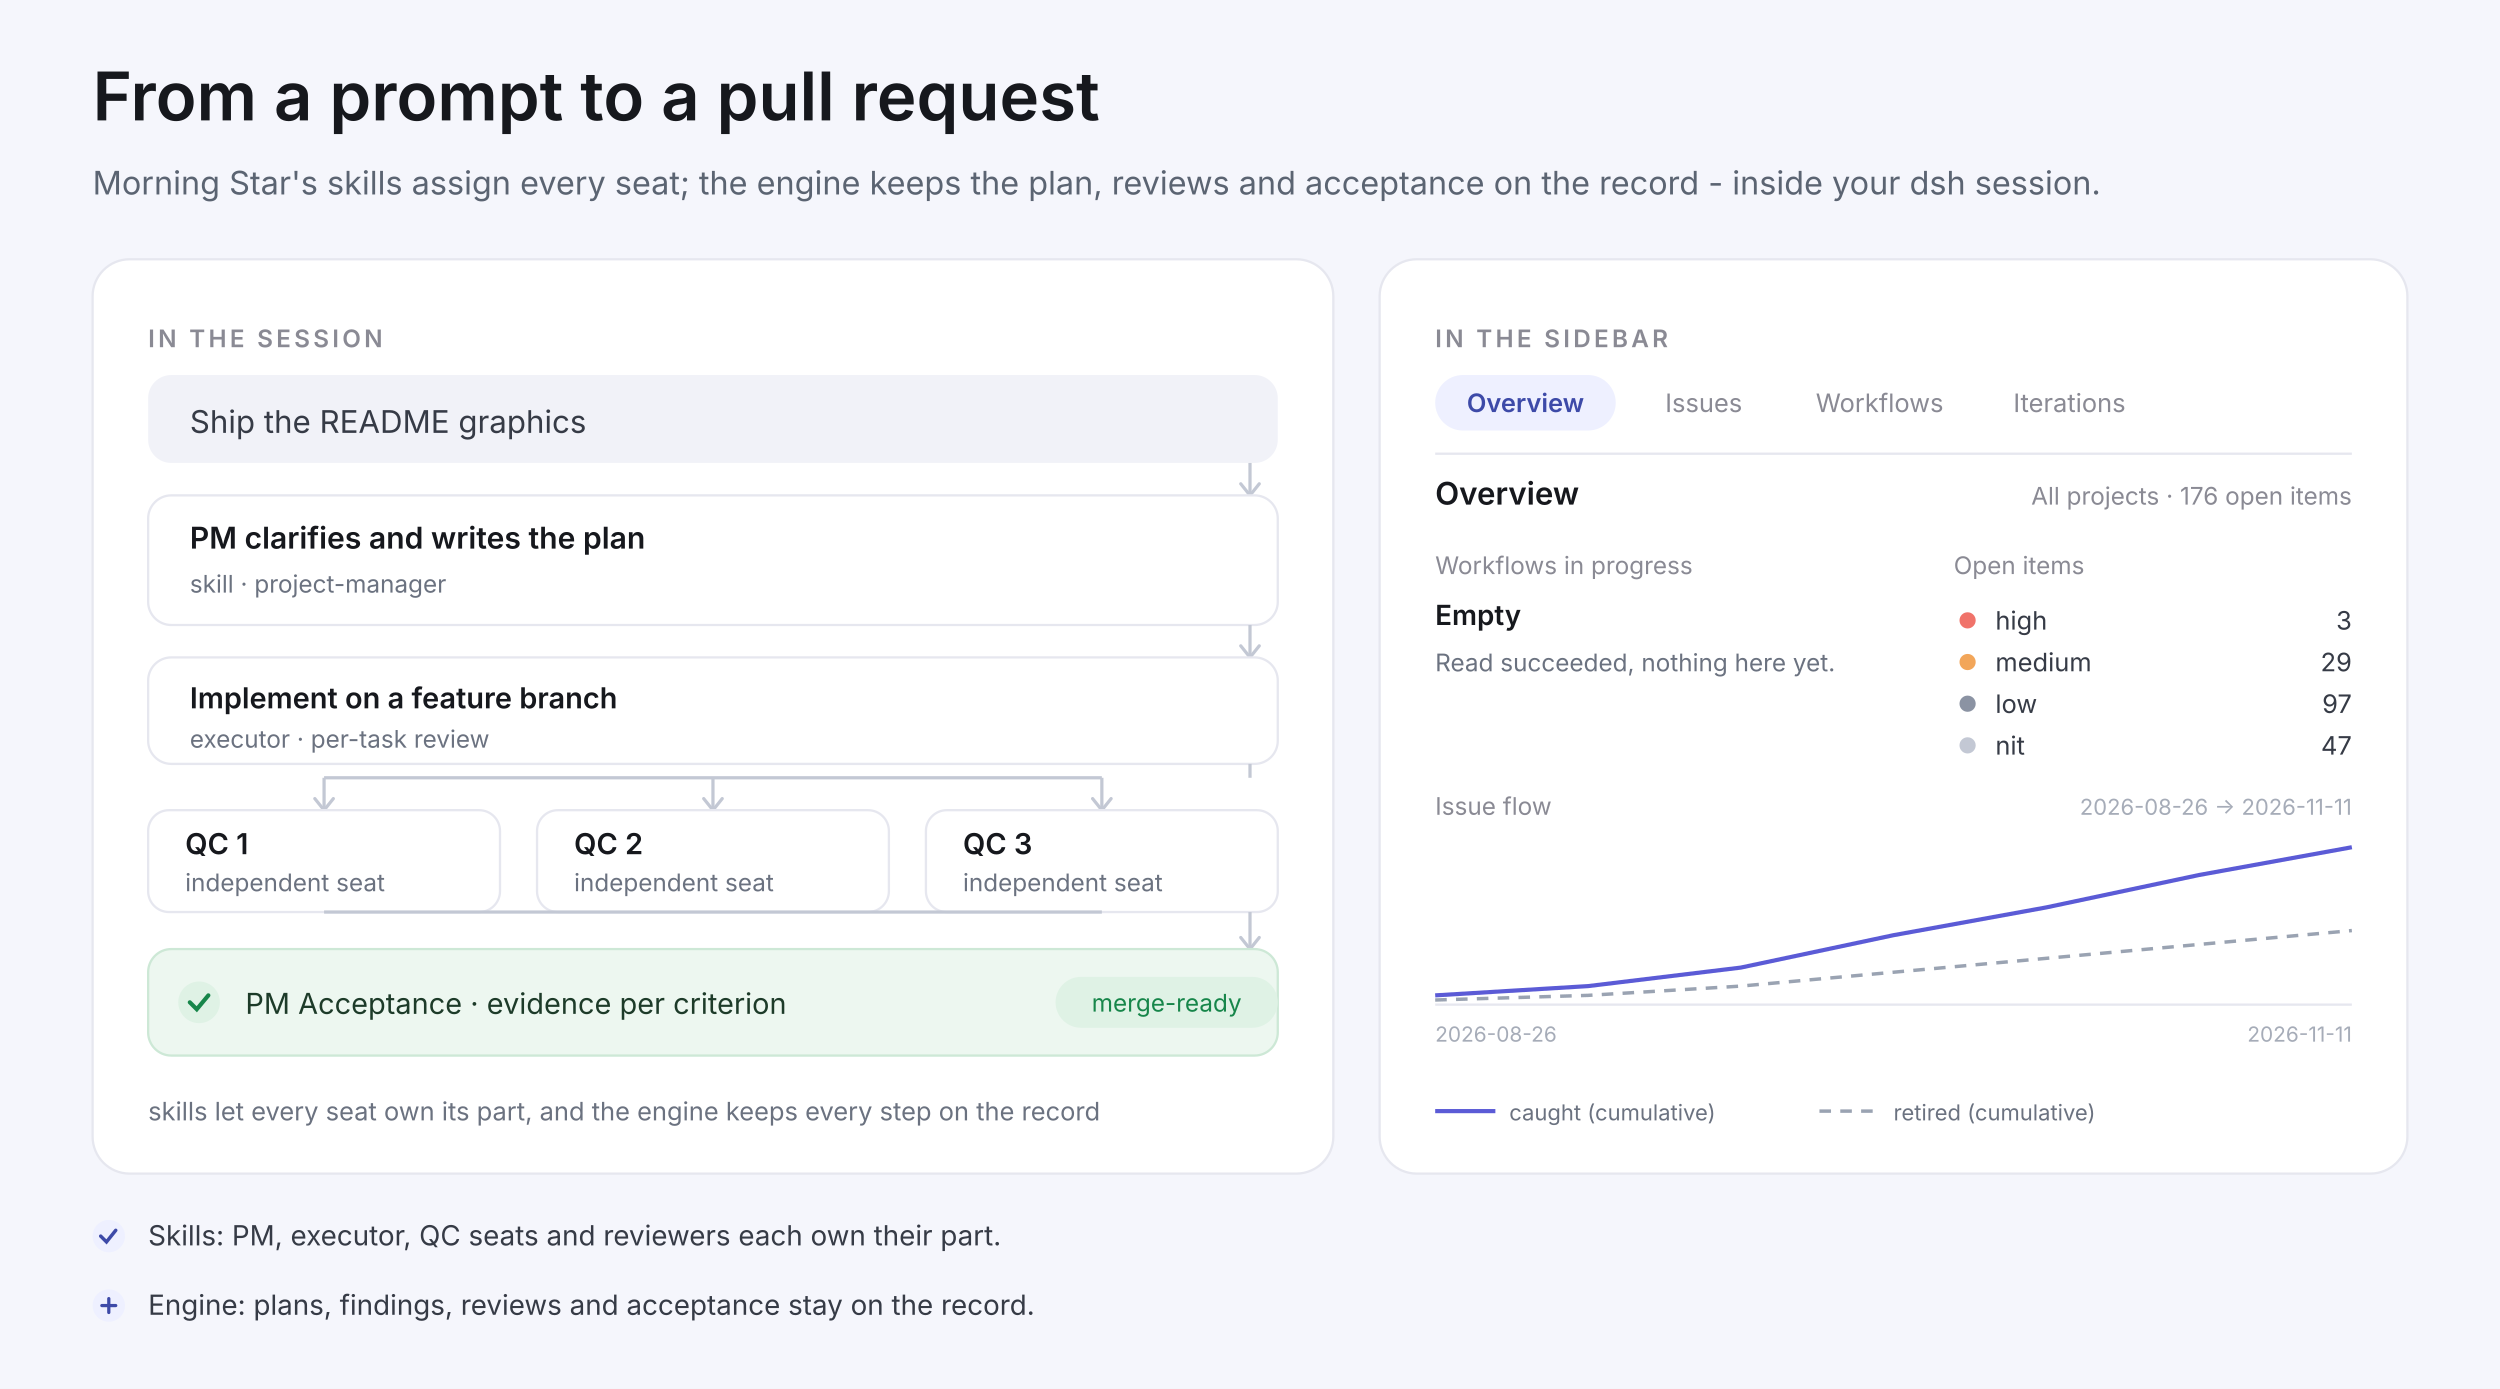
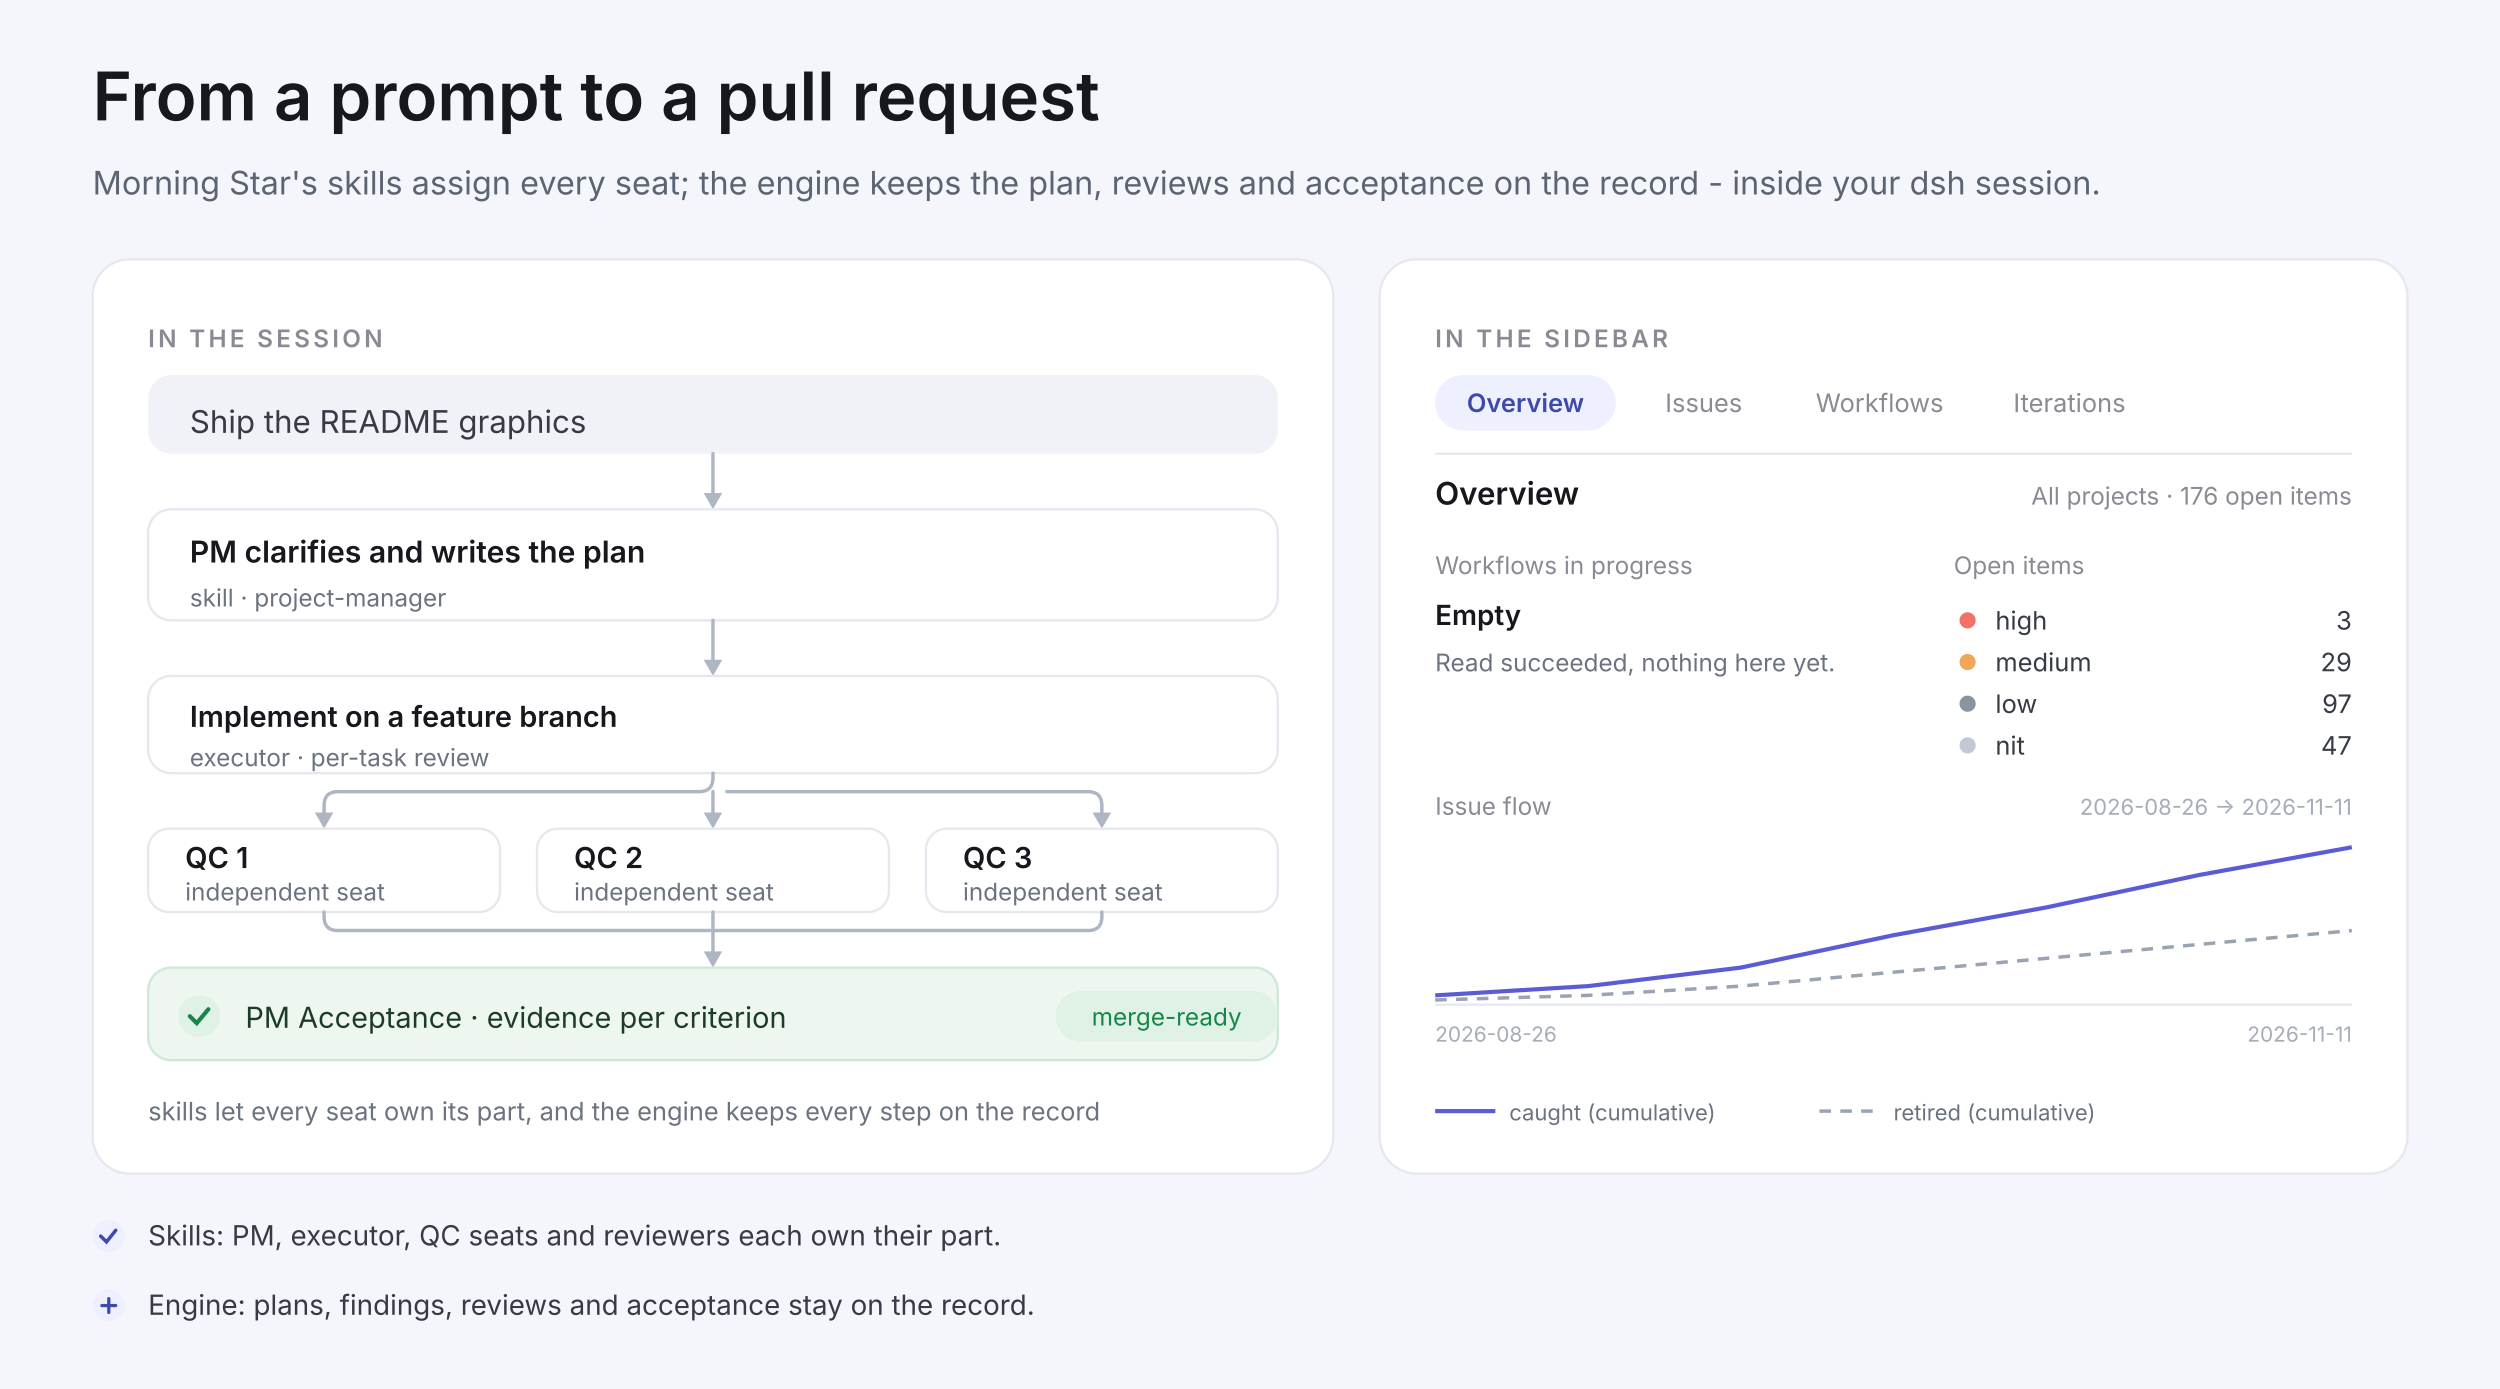
<svg xmlns="http://www.w3.org/2000/svg" width="1080" height="600" viewBox="0 0 1080 600" role="img" lang="en" aria-label="From a prompt to a pull request" font-family="-apple-system, 'SF Pro Text', 'Segoe UI', system-ui, 'PingFang SC', 'Microsoft YaHei', sans-serif">
  <rect width="1080" height="600" fill="#F5F6FC" />
  <text x="40" y="52" font-size="29" font-weight="600" fill="#16181D">From a prompt to a pull request</text>
  <text x="40" y="84" font-size="14" fill="#5B6472">Morning Star's skills assign every seat; the engine keeps the plan, reviews and acceptance on the record - inside your dsh session.</text>
  <rect x="40" y="112" width="536" height="395" rx="16" fill="#FFFFFF" stroke="#E6E7EF" />
  <text x="64" y="150" font-size="10.5" letter-spacing="1.4" font-weight="600" fill="#8A8A94">IN THE SESSION</text>
-   <rect x="64" y="162" width="488" height="38" rx="10" fill="#F1F2F8" />
+   <rect x="64" y="162" width="488" height="34" rx="10" fill="#F1F2F8" />
  <text x="82" y="187" font-size="13.5" fill="#363B46">Ship the README graphics</text>
-   <line x1="540" y1="200" x2="540" y2="214" stroke="#C3C8D4" stroke-width="1.4" />
-   <path d="M536 209l4 5 4-5" stroke="#C3C8D4" stroke-width="1.4" fill="none" stroke-linecap="round" />
-   <rect x="64" y="214" width="488" height="56" rx="10" fill="#FFFFFF" stroke="#E6E7EF" />
-   <text x="82" y="237" font-size="13" font-weight="600" fill="#16181D">PM clarifies and writes the plan</text>
-   <text x="82" y="256" font-size="10.5" fill="#6B7280">skill · project-manager</text>
-   <line x1="540" y1="270" x2="540" y2="284" stroke="#C3C8D4" stroke-width="1.4" />
-   <path d="M536 279l4 5 4-5" stroke="#C3C8D4" stroke-width="1.4" fill="none" stroke-linecap="round" />
-   <rect x="64" y="284" width="488" height="46" rx="10" fill="#FFFFFF" stroke="#E6E7EF" />
-   <text x="82" y="306" font-size="12.5" font-weight="600" fill="#16181D">Implement on a feature branch</text>
-   <text x="82" y="323" font-size="10.5" fill="#6B7280">executor · per-task review</text>
-   <line x1="540" y1="330" x2="540" y2="336" stroke="#C3C8D4" stroke-width="1.4" />
-   <line x1="140" y1="336" x2="476" y2="336" stroke="#C3C8D4" stroke-width="1.4" />
-   <line x1="140" y1="336" x2="140" y2="350" stroke="#C3C8D4" stroke-width="1.4" />
-   <path d="M136 345l4 5 4-5" stroke="#C3C8D4" stroke-width="1.4" fill="none" stroke-linecap="round" />
-   <rect x="64" y="350" width="152" height="44" rx="9" fill="#FFFFFF" stroke="#E6E7EF" />
-   <text x="80" y="369" font-size="12.5" font-weight="600" fill="#16181D">QC 1</text>
-   <text x="80" y="385" font-size="10.5" fill="#6B7280">independent seat</text>
-   <line x1="308" y1="336" x2="308" y2="350" stroke="#C3C8D4" stroke-width="1.4" />
-   <path d="M304 345l4 5 4-5" stroke="#C3C8D4" stroke-width="1.4" fill="none" stroke-linecap="round" />
-   <rect x="232" y="350" width="152" height="44" rx="9" fill="#FFFFFF" stroke="#E6E7EF" />
-   <text x="248" y="369" font-size="12.5" font-weight="600" fill="#16181D">QC 2</text>
-   <text x="248" y="385" font-size="10.5" fill="#6B7280">independent seat</text>
-   <line x1="476" y1="336" x2="476" y2="350" stroke="#C3C8D4" stroke-width="1.4" />
-   <path d="M472 345l4 5 4-5" stroke="#C3C8D4" stroke-width="1.4" fill="none" stroke-linecap="round" />
-   <rect x="400" y="350" width="152" height="44" rx="9" fill="#FFFFFF" stroke="#E6E7EF" />
-   <text x="416" y="369" font-size="12.5" font-weight="600" fill="#16181D">QC 3</text>
-   <text x="416" y="385" font-size="10.5" fill="#6B7280">independent seat</text>
-   <line x1="140" y1="394" x2="476" y2="394" stroke="#C3C8D4" stroke-width="1.4" />
-   <line x1="540" y1="394" x2="540" y2="410" stroke="#C3C8D4" stroke-width="1.4" />
-   <path d="M536 405l4 5 4-5" stroke="#C3C8D4" stroke-width="1.4" fill="none" stroke-linecap="round" />
-   <rect x="64" y="410" width="488" height="46" rx="10" fill="#EDF7F0" stroke="#CDE8D6" />
-   <circle cx="86" cy="433" r="9" fill="#DFF2E5" />
-   <path d="M82 433l3 3 5-6" stroke="#17864A" stroke-width="1.8" fill="none" stroke-linecap="round" />
-   <text x="106" y="438" font-size="12.5" fill="#1D3B29">PM Acceptance · evidence per criterion</text>
-   <rect x="456" y="422" width="96" height="22" rx="11" fill="#DFF2E5" />
-   <text x="504" y="437" font-size="10.5" fill="#17864A" text-anchor="middle">merge-ready</text>
+   <path d="M308 196V213" fill="none" stroke="#AEB6C4" stroke-width="1.5" stroke-linecap="round" stroke-linejoin="round" />
+   <path d="M304 213h8l-4 7z" fill="#AEB6C4" />
+   <rect x="64" y="220" width="488" height="48" rx="10" fill="#FFFFFF" stroke="#E6E7EF" />
+   <text x="82" y="243" font-size="13" font-weight="600" fill="#16181D">PM clarifies and writes the plan</text>
+   <text x="82" y="262" font-size="10.5" fill="#6B7280">skill · project-manager</text>
+   <path d="M308 268V285" fill="none" stroke="#AEB6C4" stroke-width="1.5" stroke-linecap="round" stroke-linejoin="round" />
+   <path d="M304 285h8l-4 7z" fill="#AEB6C4" />
+   <rect x="64" y="292" width="488" height="42" rx="10" fill="#FFFFFF" stroke="#E6E7EF" />
+   <text x="82" y="314" font-size="12.5" font-weight="600" fill="#16181D">Implement on a feature branch</text>
+   <text x="82" y="331" font-size="10.5" fill="#6B7280">executor · per-task review</text>
+   <path d="M308 334V336Q308 342 302 342H146Q140 342 140 348V351" fill="none" stroke="#AEB6C4" stroke-width="1.5" stroke-linecap="round" stroke-linejoin="round" />
+   <path d="M136 351h8l-4 7z" fill="#AEB6C4" />
+   <path d="M314 342H470Q476 342 476 348V351" fill="none" stroke="#AEB6C4" stroke-width="1.5" stroke-linecap="round" stroke-linejoin="round" />
+   <path d="M472 351h8l-4 7z" fill="#AEB6C4" />
+   <path d="M308 342V351" fill="none" stroke="#AEB6C4" stroke-width="1.5" stroke-linecap="round" stroke-linejoin="round" />
+   <path d="M304 351h8l-4 7z" fill="#AEB6C4" />
+   <rect x="64" y="358" width="152" height="36" rx="9" fill="#FFFFFF" stroke="#E6E7EF" />
+   <text x="80" y="375" font-size="12.5" font-weight="600" fill="#16181D">QC 1</text>
+   <text x="80" y="389" font-size="10.5" fill="#6B7280">independent seat</text>
+   <rect x="232" y="358" width="152" height="36" rx="9" fill="#FFFFFF" stroke="#E6E7EF" />
+   <text x="248" y="375" font-size="12.5" font-weight="600" fill="#16181D">QC 2</text>
+   <text x="248" y="389" font-size="10.5" fill="#6B7280">independent seat</text>
+   <rect x="400" y="358" width="152" height="36" rx="9" fill="#FFFFFF" stroke="#E6E7EF" />
+   <text x="416" y="375" font-size="12.5" font-weight="600" fill="#16181D">QC 3</text>
+   <text x="416" y="389" font-size="10.5" fill="#6B7280">independent seat</text>
+   <path d="M140 394V396Q140 402 146 402H470Q476 402 476 396V394" fill="none" stroke="#AEB6C4" stroke-width="1.5" stroke-linecap="round" stroke-linejoin="round" />
+   <path d="M308 394V411" fill="none" stroke="#AEB6C4" stroke-width="1.5" stroke-linecap="round" stroke-linejoin="round" />
+   <path d="M304 411h8l-4 7z" fill="#AEB6C4" />
+   <rect x="64" y="418" width="488" height="40" rx="10" fill="#EDF7F0" stroke="#CDE8D6" />
+   <circle cx="86" cy="439" r="9" fill="#DFF2E5" />
+   <path d="M82 439l3 3 5-6" stroke="#17864A" stroke-width="1.8" fill="none" stroke-linecap="round" />
+   <text x="106" y="444" font-size="12.5" fill="#1D3B29">PM Acceptance · evidence per criterion</text>
+   <rect x="456" y="428" width="96" height="22" rx="11" fill="#DFF2E5" />
+   <text x="504" y="443" font-size="10.5" fill="#17864A" text-anchor="middle">merge-ready</text>
  <text x="64" y="484" font-size="11" fill="#6B7280">skills let every seat own its part, and the engine keeps every step on the record</text>
  <rect x="596" y="112" width="444" height="395" rx="16" fill="#FFFFFF" stroke="#E6E7EF" />
  <text x="620" y="150" font-size="10.5" letter-spacing="1.4" font-weight="600" fill="#8A8A94">IN THE SIDEBAR</text>
  <rect x="620" y="162" width="78" height="24" rx="12" fill="#EEF0FF" />
  <text x="659" y="178" font-size="11" fill="#3D4AA8" text-anchor="middle" font-weight="600">Overview</text>
  <rect x="706" y="162" width="60" height="24" rx="12" fill="transparent" />
  <text x="736" y="178" font-size="11" fill="#8A8A94" text-anchor="middle" font-weight="400">Issues</text>
  <rect x="774" y="162" width="76" height="24" rx="12" fill="transparent" />
  <text x="812" y="178" font-size="11" fill="#8A8A94" text-anchor="middle" font-weight="400">Workflows</text>
  <rect x="858" y="162" width="72" height="24" rx="12" fill="transparent" />
  <text x="894" y="178" font-size="11" fill="#8A8A94" text-anchor="middle" font-weight="400">Iterations</text>
  <line x1="620" y1="196" x2="1016" y2="196" stroke="#E6E7EF" />
  <text x="620" y="218" font-size="13.5" font-weight="600" fill="#16181D">Overview</text>
  <text x="1016" y="218" font-size="10.5" fill="#8A8A94" text-anchor="end">All projects · 176 open items</text>
  <text x="620" y="248" font-size="10.5" fill="#8A8A94">Workflows in progress</text>
  <text x="620" y="270" font-size="12" font-weight="600" fill="#16181D">Empty</text>
  <text x="620" y="290" font-size="10.5" fill="#6B7280">Read succeeded, nothing here yet.</text>
  <text x="844" y="248" font-size="10.5" fill="#8A8A94">Open items</text>
  <circle cx="850" cy="268" r="3.5" fill="#F0736A" />
  <text x="862" y="272" font-size="11" fill="#363B46">high</text>
  <text x="1016" y="272" font-size="11" fill="#363B46" text-anchor="end">3</text>
  <circle cx="850" cy="286" r="3.5" fill="#F2A65A" />
  <text x="862" y="290" font-size="11" fill="#363B46">medium</text>
  <text x="1016" y="290" font-size="11" fill="#363B46" text-anchor="end">29</text>
  <circle cx="850" cy="304" r="3.5" fill="#8B93A3" />
  <text x="862" y="308" font-size="11" fill="#363B46">low</text>
  <text x="1016" y="308" font-size="11" fill="#363B46" text-anchor="end">97</text>
  <circle cx="850" cy="322" r="3.5" fill="#C3C8D4" />
  <text x="862" y="326" font-size="11" fill="#363B46">nit</text>
  <text x="1016" y="326" font-size="11" fill="#363B46" text-anchor="end">47</text>
  <text x="620" y="352" font-size="10.5" fill="#8A8A94">Issue flow</text>
  <text x="1016" y="352" font-size="9.5" fill="#A6ACB8" text-anchor="end">2026-08-26 → 2026-11-11</text>
  <line x1="620" y1="434" x2="1016" y2="434" stroke="#E6E7EF" />
  <path d="M620 430 L686 426 L752 418 L818 404 L884 392 L950 378 L1016 366" fill="none" stroke="#5B5BD6" stroke-width="1.8" stroke-linejoin="round" />
  <path d="M620 432 L686 430 L752 426 L818 420 L884 414 L950 408 L1016 402" fill="none" stroke="#9AA3B2" stroke-width="1.5" stroke-dasharray="5 4" />
  <text x="620" y="450" font-size="9" fill="#A6ACB8">2026-08-26</text>
  <text x="1016" y="450" font-size="9" fill="#A6ACB8" text-anchor="end">2026-11-11</text>
  <line x1="620" y1="480" x2="646" y2="480" stroke="#5B5BD6" stroke-width="1.8" />
  <text x="652" y="484" font-size="9.5" fill="#6B7280">caught (cumulative)</text>
  <line x1="786" y1="480" x2="812" y2="480" stroke="#9AA3B2" stroke-width="1.5" stroke-dasharray="5 4" />
  <text x="818" y="484" font-size="9.5" fill="#6B7280">retired (cumulative)</text>
  <circle cx="47" cy="534" r="7" fill="#EEF0FF" />
  <path d="M43.5 534l2.5 2.5 4-5" stroke="#3D4AA8" stroke-width="1.5" fill="none" stroke-linecap="round" />
  <text x="64" y="538" font-size="12" fill="#363B46">Skills: PM, executor, QC seats and reviewers each own their part.</text>
  <circle cx="47" cy="564" r="7" fill="#EEF0FF" />
  <path d="M44 564h6M47 561v6" stroke="#3D4AA8" stroke-width="1.4" stroke-linecap="round" />
  <text x="64" y="568" font-size="12" fill="#363B46">Engine: plans, findings, reviews and acceptance stay on the record.</text>
</svg>
